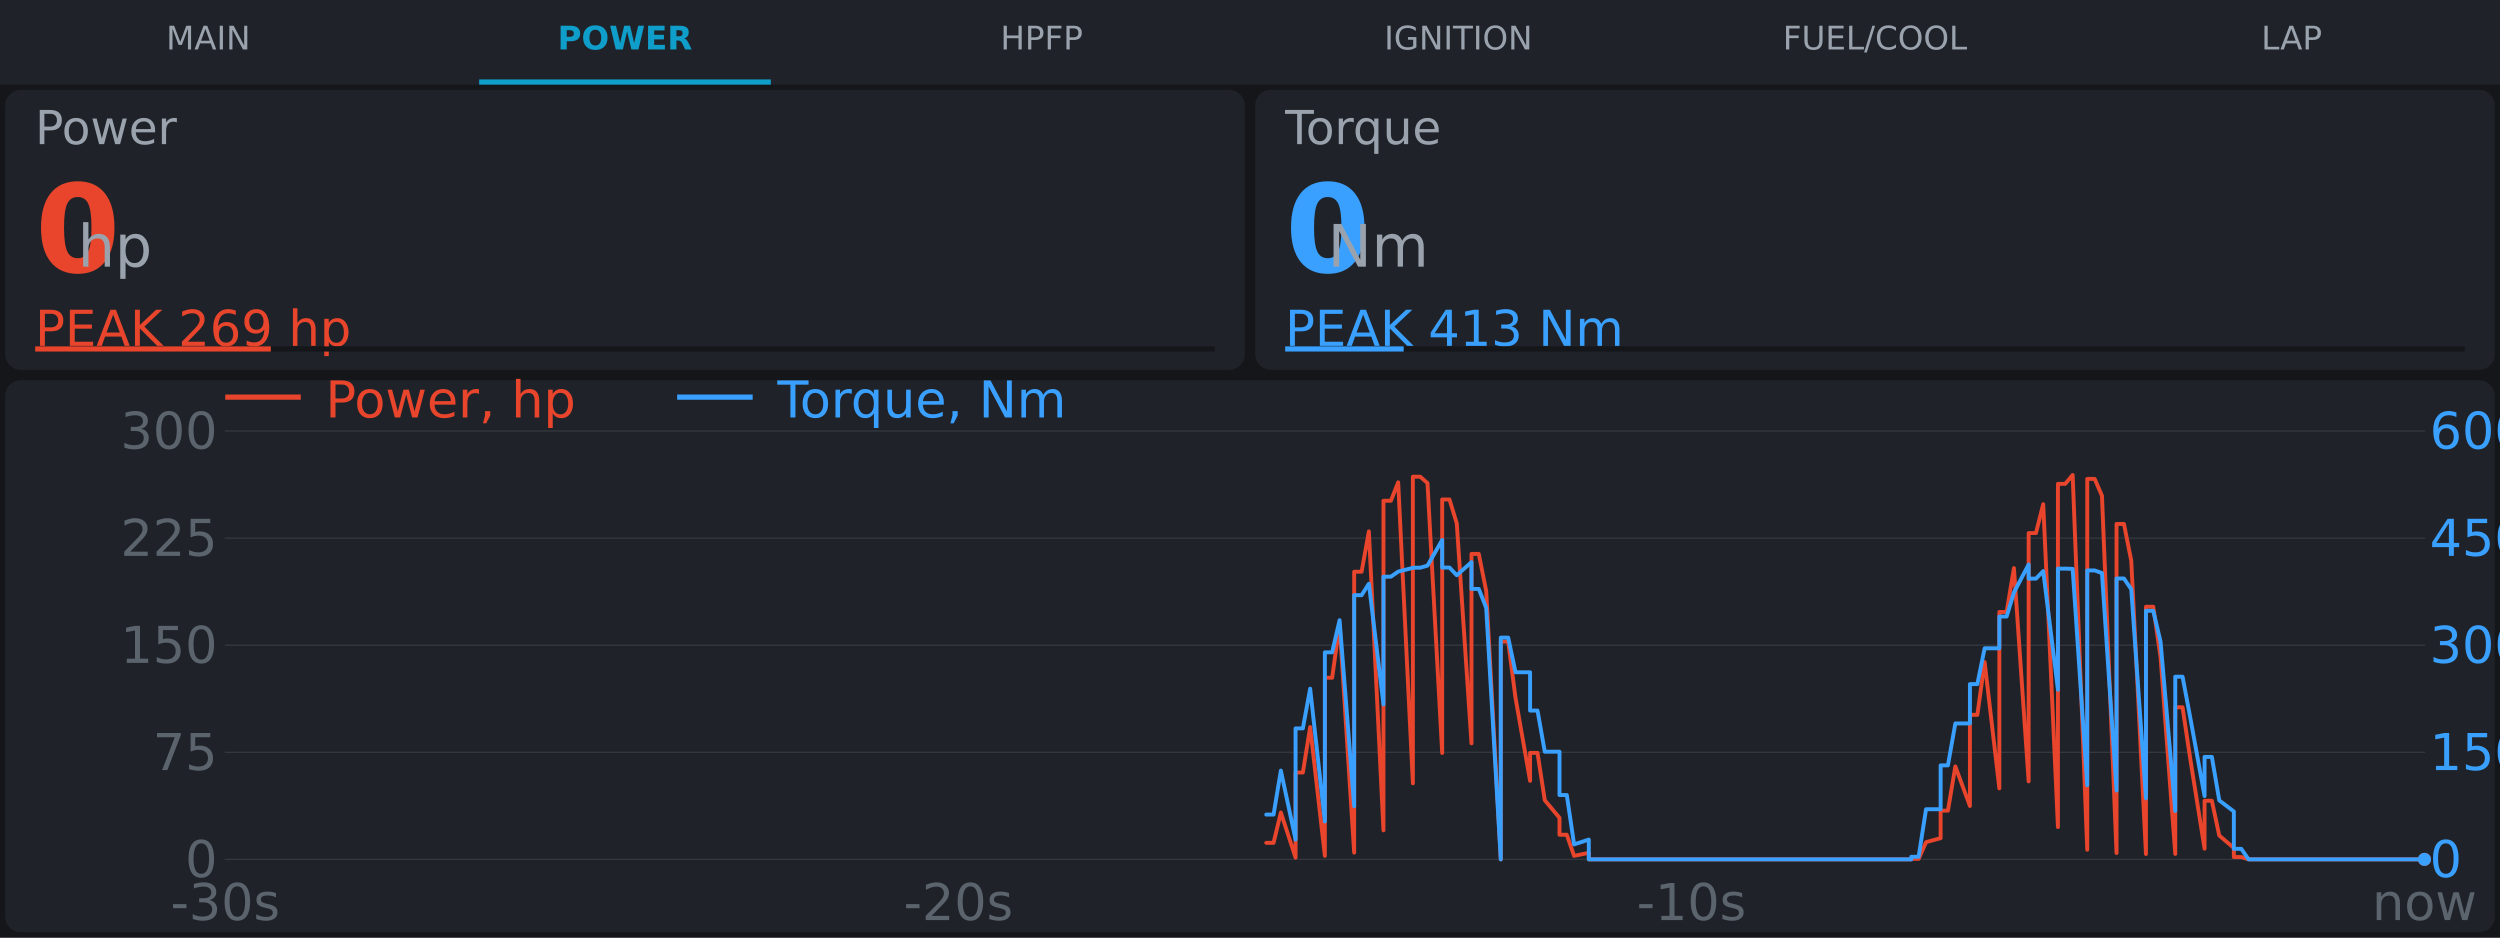
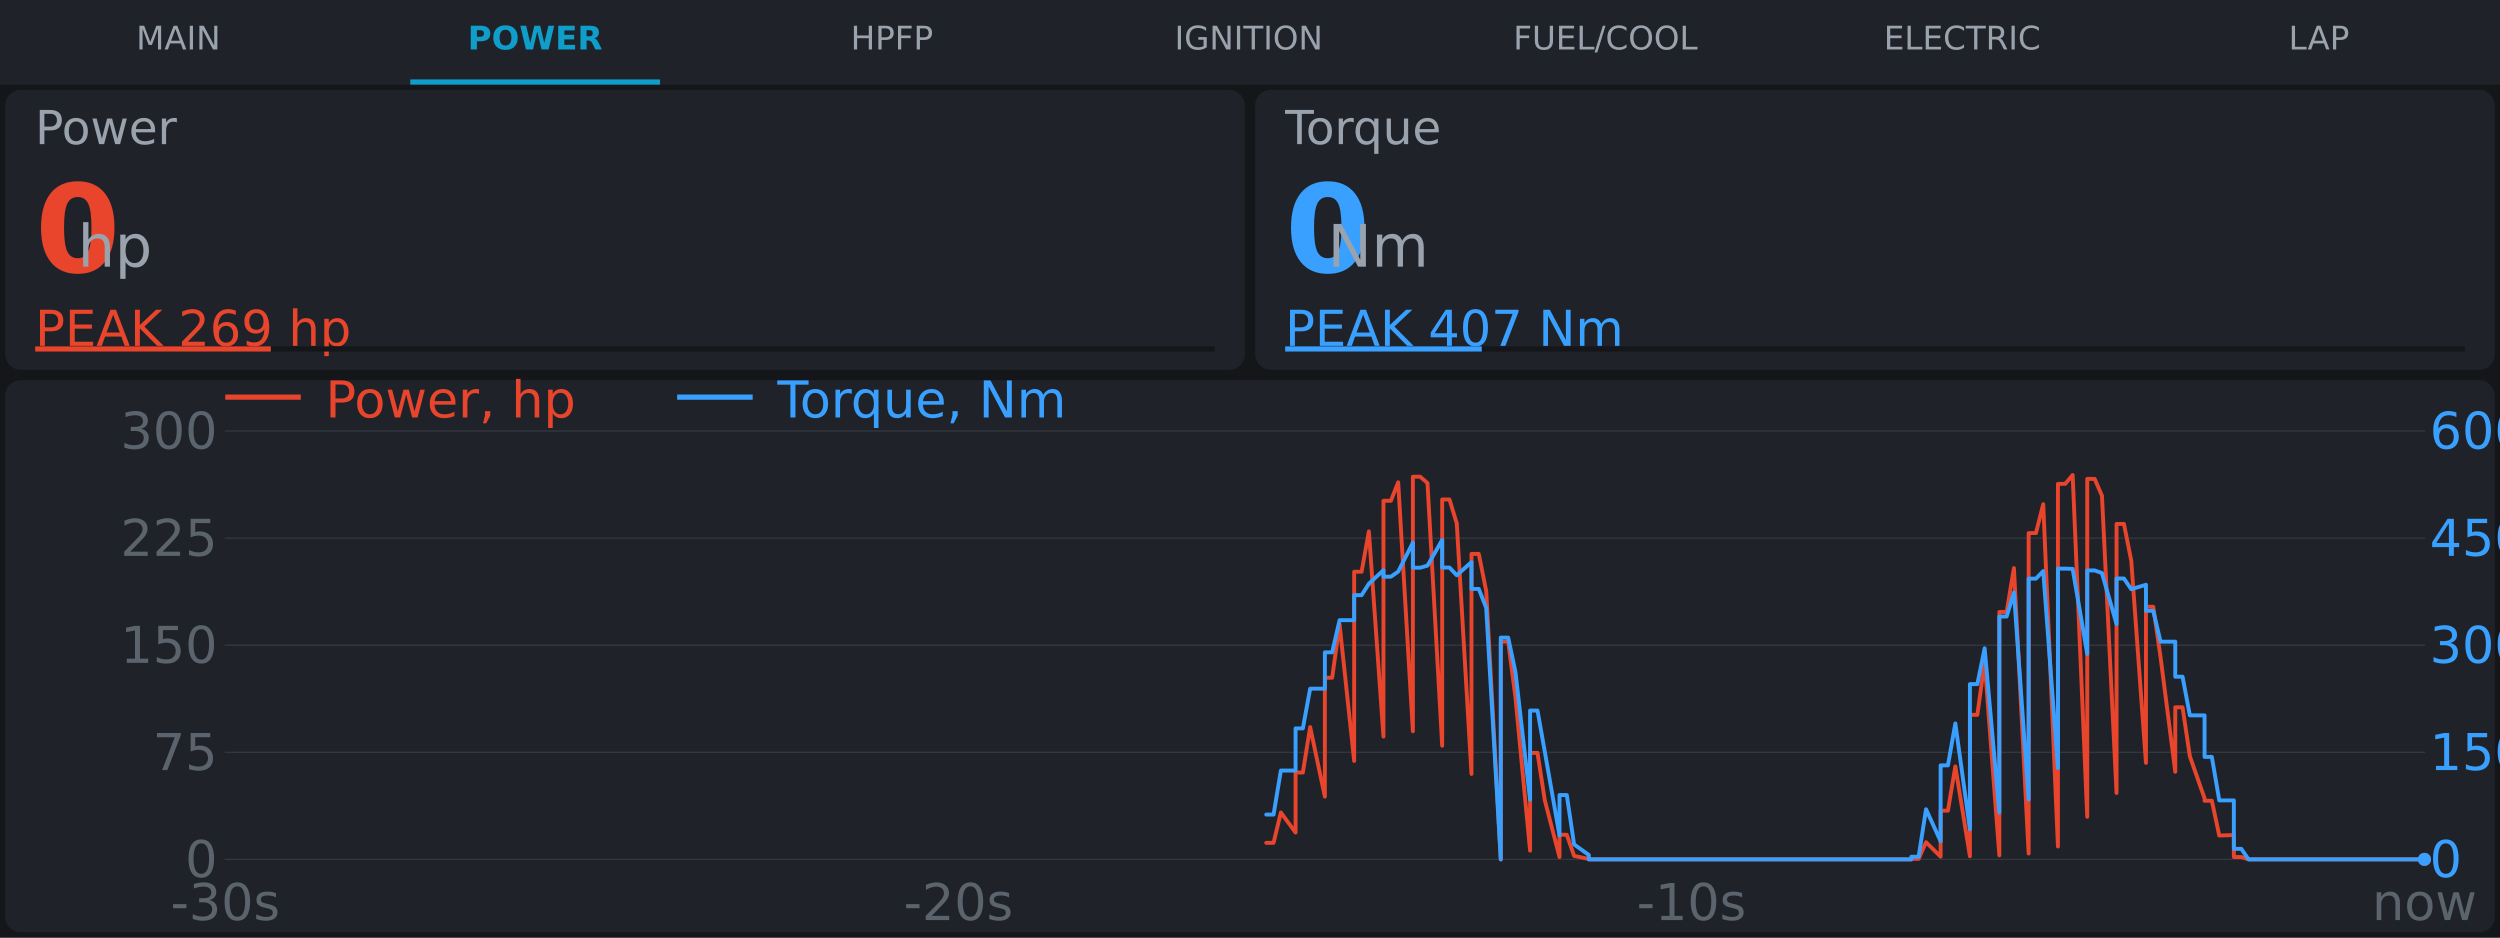
<svg xmlns="http://www.w3.org/2000/svg" width="1920" height="720" viewBox="0 0 1920 720">
  <rect x="0" y="0" width="1920" height="720" fill="#000" />
  <rect x="0" y="0" width="1920" height="720" fill="#14161a" />
  <rect x="0" y="0" width="1920" height="65" fill="#1f2329" />
-   <text x="160" y="38.0" fill="#9aa3ad" font-family="DejaVu Sans, Arial, sans-serif" font-size="25" text-anchor="middle">MAIN</text>
-   <text x="480" y="38.0" fill="#0f9dca" font-family="DejaVu Sans, Arial, sans-serif" font-size="25" font-weight="bold" text-anchor="middle">POWER</text>
-   <rect x="368" y="61" width="224" height="4" fill="#0f9dca" />
-   <text x="800" y="38.0" fill="#9aa3ad" font-family="DejaVu Sans, Arial, sans-serif" font-size="25" text-anchor="middle">HPFP</text>
-   <text x="1120" y="38.0" fill="#9aa3ad" font-family="DejaVu Sans, Arial, sans-serif" font-size="25" text-anchor="middle">IGNITION</text>
-   <text x="1440" y="38.0" fill="#9aa3ad" font-family="DejaVu Sans, Arial, sans-serif" font-size="25" text-anchor="middle">FUEL/COOL</text>
-   <text x="1760" y="38.0" fill="#9aa3ad" font-family="DejaVu Sans, Arial, sans-serif" font-size="25" text-anchor="middle">LAP</text>
+   <text x="137" y="38.0" fill="#9aa3ad" font-family="DejaVu Sans, Arial, sans-serif" font-size="25" text-anchor="middle">MAIN</text>
+   <text x="411" y="38.0" fill="#0f9dca" font-family="DejaVu Sans, Arial, sans-serif" font-size="25" font-weight="bold" text-anchor="middle">POWER</text>
+   <rect x="315.1" y="61" width="191.8" height="4" fill="#0f9dca" />
+   <text x="685" y="38.0" fill="#9aa3ad" font-family="DejaVu Sans, Arial, sans-serif" font-size="25" text-anchor="middle">HPFP</text>
+   <text x="959" y="38.0" fill="#9aa3ad" font-family="DejaVu Sans, Arial, sans-serif" font-size="25" text-anchor="middle">IGNITION</text>
+   <text x="1233" y="38.0" fill="#9aa3ad" font-family="DejaVu Sans, Arial, sans-serif" font-size="25" text-anchor="middle">FUEL/COOL</text>
+   <text x="1507" y="38.0" fill="#9aa3ad" font-family="DejaVu Sans, Arial, sans-serif" font-size="25" text-anchor="middle">ELECTRIC</text>
+   <text x="1781" y="38.0" fill="#9aa3ad" font-family="DejaVu Sans, Arial, sans-serif" font-size="25" text-anchor="middle">LAP</text>
  <rect x="4" y="69" width="952" height="215" rx="12" fill="#1f2329" />
  <text x="27" y="110.7" fill="#9aa3ad" font-family="DejaVu Sans, Arial, sans-serif" font-size="36" text-anchor="start">Power</text>
  <text x="27" y="209.0" fill="#e8452c" font-family="DejaVu Sans, Arial, sans-serif" font-size="94" font-weight="bold" text-anchor="start">0</text>
  <text x="59.75" y="204.8" fill="#9aa3ad" font-family="DejaVu Sans, Arial, sans-serif" font-size="45" text-anchor="start">hp</text>
  <text x="27" y="265.6" fill="#e8452c" font-family="DejaVu Sans, Arial, sans-serif" font-size="38" text-anchor="start">PEAK 269 hp</text>
  <rect x="27" y="266" width="906" height="4" fill="#14161a" />
  <rect x="27" y="266" width="181" height="4" fill="#e8452c" />
  <rect x="964" y="69" width="952" height="215" rx="12" fill="#1f2329" />
  <text x="987" y="110.7" fill="#9aa3ad" font-family="DejaVu Sans, Arial, sans-serif" font-size="36" text-anchor="start">Torque</text>
  <text x="987" y="209.0" fill="#3aa0ff" font-family="DejaVu Sans, Arial, sans-serif" font-size="94" font-weight="bold" text-anchor="start">0</text>
  <text x="1019.75" y="204.8" fill="#9aa3ad" font-family="DejaVu Sans, Arial, sans-serif" font-size="45" text-anchor="start">Nm</text>
-   <text x="987" y="265.6" fill="#3aa0ff" font-family="DejaVu Sans, Arial, sans-serif" font-size="38" text-anchor="start">PEAK 413 Nm</text>
+   <text x="987" y="265.6" fill="#3aa0ff" font-family="DejaVu Sans, Arial, sans-serif" font-size="38" text-anchor="start">PEAK 407 Nm</text>
  <rect x="987" y="266" width="906" height="4" fill="#14161a" />
-   <rect x="987" y="266" width="91" height="4" fill="#3aa0ff" />
+   <rect x="987" y="266" width="151" height="4" fill="#3aa0ff" />
  <rect x="4" y="292" width="1912" height="424" rx="12" fill="#1f2329" />
  <path d="M173.0 660.0 L1862.0 660.0 " fill="none" stroke="#33383f" stroke-width="1" stroke-linejoin="round" stroke-linecap="round" />
  <text x="167" y="673.6" fill="#5b636c" font-family="DejaVu Sans, Arial, sans-serif" font-size="39" text-anchor="end">0</text>
  <path d="M173.0 577.8 L1862.0 577.8 " fill="none" stroke="#33383f" stroke-width="1" stroke-linejoin="round" stroke-linecap="round" />
  <text x="167" y="591.4" fill="#5b636c" font-family="DejaVu Sans, Arial, sans-serif" font-size="39" text-anchor="end">75</text>
  <path d="M173.0 495.5 L1862.0 495.5 " fill="none" stroke="#33383f" stroke-width="1" stroke-linejoin="round" stroke-linecap="round" />
  <text x="167" y="509.1" fill="#5b636c" font-family="DejaVu Sans, Arial, sans-serif" font-size="39" text-anchor="end">150</text>
  <path d="M173.0 413.3 L1862.0 413.3 " fill="none" stroke="#33383f" stroke-width="1" stroke-linejoin="round" stroke-linecap="round" />
  <text x="167" y="426.9" fill="#5b636c" font-family="DejaVu Sans, Arial, sans-serif" font-size="39" text-anchor="end">225</text>
  <path d="M173.0 331.0 L1862.0 331.0 " fill="none" stroke="#33383f" stroke-width="1" stroke-linejoin="round" stroke-linecap="round" />
  <text x="167" y="344.6" fill="#5b636c" font-family="DejaVu Sans, Arial, sans-serif" font-size="39" text-anchor="end">300</text>
  <text x="1866" y="673.6" fill="#3aa0ff" font-family="DejaVu Sans, Arial, sans-serif" font-size="39" text-anchor="start">0</text>
  <text x="1866" y="591.4" fill="#3aa0ff" font-family="DejaVu Sans, Arial, sans-serif" font-size="39" text-anchor="start">150</text>
  <text x="1866" y="509.1" fill="#3aa0ff" font-family="DejaVu Sans, Arial, sans-serif" font-size="39" text-anchor="start">300</text>
  <text x="1866" y="426.9" fill="#3aa0ff" font-family="DejaVu Sans, Arial, sans-serif" font-size="39" text-anchor="start">450</text>
  <text x="1866" y="344.6" fill="#3aa0ff" font-family="DejaVu Sans, Arial, sans-serif" font-size="39" text-anchor="start">600</text>
  <text x="173" y="706.6" fill="#5b636c" font-family="DejaVu Sans, Arial, sans-serif" font-size="39" text-anchor="middle">-30s</text>
  <text x="736" y="706.6" fill="#5b636c" font-family="DejaVu Sans, Arial, sans-serif" font-size="39" text-anchor="middle">-20s</text>
  <text x="1299" y="706.6" fill="#5b636c" font-family="DejaVu Sans, Arial, sans-serif" font-size="39" text-anchor="middle">-10s</text>
  <text x="1862" y="706.6" fill="#5b636c" font-family="DejaVu Sans, Arial, sans-serif" font-size="39" text-anchor="middle">now</text>
-   <path d="M972.5 647.3 L978.1 647.3 L983.7 624.0 L983.7 624.0 L995.0 658.7 L995.0 593.3 L1000.6 593.3 L1006.2 558.4 L1006.2 558.4 L1017.5 657.3 L1017.5 520.5 L1023.1 520.5 L1028.8 479.6 L1028.8 479.6 L1040.0 654.8 L1040.0 439.1 L1045.7 439.1 L1051.3 408.1 L1051.3 408.1 L1062.5 637.7 L1062.5 384.6 L1068.2 384.6 L1073.8 370.4 L1073.8 370.4 L1085.1 601.6 L1085.1 366.1 L1090.7 366.1 L1096.3 371.0 L1096.3 371.0 L1107.6 578.3 L1107.6 383.6 L1113.2 383.6 L1118.8 402.0 L1118.8 402.0 L1130.1 570.9 L1130.1 425.4 L1135.7 425.4 L1141.4 453.9 L1141.4 453.9 L1152.6 660.0 L1152.6 492.8 L1158.3 492.8 L1163.9 535.9 L1163.9 535.9 L1175.1 599.7 L1175.1 578.2 L1180.8 578.2 L1186.4 614.6 L1186.4 614.6 L1197.7 628.1 L1197.7 641.1 L1203.3 641.1 L1208.9 657.3 L1208.9 657.3 L1220.2 655.0 L1220.2 660.0 L1225.8 660.0 L1231.4 660.0 L1231.4 660.0 L1242.7 660.0 L1242.7 660.0 L1248.3 660.0 L1254.0 660.0 L1254.0 660.0 L1265.2 660.0 L1265.2 660.0 L1270.8 660.0 L1276.5 660.0 L1276.5 660.0 L1287.7 660.0 L1287.7 660.0 L1293.4 660.0 L1299.0 660.0 L1299.0 660.0 L1310.3 660.0 L1310.3 660.0 L1315.9 660.0 L1321.5 660.0 L1321.5 660.0 L1332.8 660.0 L1332.8 660.0 L1338.4 660.0 L1344.0 660.0 L1344.0 660.0 L1355.3 660.0 L1355.3 660.0 L1360.9 660.0 L1366.6 660.0 L1366.6 660.0 L1377.8 660.0 L1377.8 660.0 L1383.5 660.0 L1389.1 660.0 L1389.1 660.0 L1400.3 660.0 L1400.3 660.0 L1406.0 660.0 L1411.6 660.0 L1411.6 660.0 L1422.9 660.0 L1422.9 660.0 L1428.5 660.0 L1434.1 660.0 L1434.1 660.0 L1445.4 660.0 L1445.4 660.0 L1451.0 660.0 L1456.6 660.0 L1456.6 660.0 L1467.9 660.0 L1467.9 659.6 L1473.5 659.6 L1479.2 646.8 L1479.2 646.8 L1490.4 643.7 L1490.4 622.6 L1496.0 622.6 L1501.7 588.6 L1501.7 588.6 L1512.9 619.0 L1512.9 549.0 L1518.6 549.0 L1524.2 508.5 L1524.2 508.5 L1535.5 605.5 L1535.5 470.0 L1541.1 470.0 L1546.7 436.3 L1546.7 436.3 L1558.0 600.1 L1558.0 409.4 L1563.6 409.4 L1569.2 387.2 L1569.2 387.2 L1580.5 635.2 L1580.5 371.6 L1586.1 371.6 L1591.8 364.8 L1591.8 364.8 L1603.0 652.6 L1603.0 367.8 L1608.7 367.8 L1614.3 380.7 L1614.3 380.7 L1625.5 655.1 L1625.5 402.4 L1631.2 402.4 L1636.8 430.6 L1636.8 430.6 L1648.1 655.9 L1648.1 466.0 L1653.7 466.0 L1659.3 504.7 L1659.3 504.7 L1670.6 655.8 L1670.6 543.2 L1676.2 543.2 L1681.8 580.8 L1681.8 580.8 L1693.1 651.8 L1693.1 615.0 L1698.7 615.0 L1704.4 641.7 L1704.4 641.7 L1715.6 651.2 L1715.6 658.2 L1721.3 658.2 L1726.9 660.0 L1726.9 660.0 L1738.1 660.0 L1738.1 660.0 L1743.8 660.0 L1749.4 660.0 L1749.4 660.0 L1760.7 660.0 L1760.7 660.0 L1766.3 660.0 L1771.9 660.0 L1771.9 660.0 L1783.2 660.0 L1783.2 660.0 L1788.8 660.0 L1794.4 660.0 L1794.4 660.0 L1805.7 660.0 L1805.7 660.0 L1811.3 660.0 L1817.0 660.0 L1817.0 660.0 L1828.2 660.0 L1828.2 660.0 L1833.8 660.0 L1839.5 660.0 L1839.5 660.0 L1850.7 660.0 L1850.7 660.0 L1856.4 660.0 L1862.0 660.0 L1862.0 660.0 " fill="none" stroke="#e8452c" stroke-width="3" stroke-linejoin="round" stroke-linecap="round" />
+   <path d="M972.5 647.3 L978.1 647.3 L983.7 624.0 L983.7 624.0 L995.0 639.4 L995.0 593.3 L1000.6 593.3 L1006.2 558.4 L1006.2 558.4 L1017.5 611.8 L1017.5 520.5 L1023.1 520.5 L1028.8 479.6 L1028.8 479.6 L1040.0 584.4 L1040.0 439.1 L1045.7 439.1 L1051.3 408.1 L1051.3 408.1 L1062.5 565.7 L1062.5 384.6 L1068.2 384.6 L1073.8 370.4 L1073.8 370.4 L1085.1 561.6 L1085.1 366.1 L1090.7 366.1 L1096.3 371.0 L1096.3 371.0 L1107.6 572.7 L1107.6 383.6 L1113.2 383.6 L1118.8 402.0 L1118.8 402.0 L1130.1 594.4 L1130.1 425.4 L1135.7 425.4 L1141.4 453.9 L1141.4 453.9 L1152.6 660.0 L1152.6 492.8 L1158.3 492.8 L1163.9 535.9 L1163.9 535.9 L1175.1 653.3 L1175.1 578.2 L1180.8 578.2 L1186.4 614.6 L1186.4 614.6 L1197.7 658.2 L1197.7 641.1 L1203.3 641.1 L1208.9 657.3 L1208.9 657.3 L1220.2 659.7 L1220.2 660.0 L1225.8 660.0 L1231.4 660.0 L1231.4 660.0 L1242.7 660.0 L1242.7 660.0 L1248.3 660.0 L1254.0 660.0 L1254.0 660.0 L1265.2 660.0 L1265.2 660.0 L1270.8 660.0 L1276.5 660.0 L1276.5 660.0 L1287.7 660.0 L1287.7 660.0 L1293.4 660.0 L1299.0 660.0 L1299.0 660.0 L1310.3 660.0 L1310.3 660.0 L1315.9 660.0 L1321.5 660.0 L1321.5 660.0 L1332.8 660.0 L1332.8 660.0 L1338.4 660.0 L1344.0 660.0 L1344.0 660.0 L1355.3 660.0 L1355.3 660.0 L1360.9 660.0 L1366.6 660.0 L1366.6 660.0 L1377.8 660.0 L1377.8 660.0 L1383.5 660.0 L1389.1 660.0 L1389.1 660.0 L1400.3 660.0 L1400.3 660.0 L1406.0 660.0 L1411.6 660.0 L1411.6 660.0 L1422.9 660.0 L1422.9 660.0 L1428.5 660.0 L1434.1 660.0 L1434.1 660.0 L1445.4 660.0 L1445.4 660.0 L1451.0 660.0 L1456.6 660.0 L1456.6 660.0 L1467.9 660.0 L1467.9 659.6 L1473.5 659.6 L1479.2 646.8 L1479.2 646.8 L1490.4 657.9 L1490.4 622.6 L1496.0 622.6 L1501.7 588.6 L1501.7 588.6 L1512.9 657.6 L1512.9 549.0 L1518.6 549.0 L1524.2 508.5 L1524.2 508.5 L1535.5 656.9 L1535.5 470.0 L1541.1 470.0 L1546.7 436.3 L1546.7 436.3 L1558.0 655.5 L1558.0 409.4 L1563.6 409.4 L1569.2 387.2 L1569.2 387.2 L1580.5 650.1 L1580.5 371.6 L1586.1 371.6 L1591.8 364.8 L1591.8 364.8 L1603.0 627.3 L1603.0 367.8 L1608.7 367.8 L1614.3 380.7 L1614.3 380.7 L1625.5 609.0 L1625.5 402.4 L1631.2 402.4 L1636.8 430.6 L1636.8 430.6 L1648.1 585.9 L1648.1 466.0 L1653.7 466.0 L1659.3 504.7 L1659.3 504.7 L1670.6 592.7 L1670.6 543.2 L1676.2 543.2 L1681.8 580.8 L1681.8 580.8 L1693.1 613.1 L1693.1 615.0 L1698.7 615.0 L1704.4 641.7 L1704.4 641.7 L1715.6 641.3 L1715.6 658.2 L1721.3 658.2 L1726.9 660.0 L1726.9 660.0 L1738.1 660.0 L1738.1 660.0 L1743.8 660.0 L1749.4 660.0 L1749.4 660.0 L1760.7 660.0 L1760.7 660.0 L1766.3 660.0 L1771.9 660.0 L1771.9 660.0 L1783.2 660.0 L1783.2 660.0 L1788.8 660.0 L1794.4 660.0 L1794.4 660.0 L1805.7 660.0 L1805.7 660.0 L1811.3 660.0 L1817.0 660.0 L1817.0 660.0 L1828.2 660.0 L1828.2 660.0 L1833.8 660.0 L1839.5 660.0 L1839.5 660.0 L1850.7 660.0 L1850.7 660.0 L1856.4 660.0 L1862.0 660.0 L1862.0 660.0 " fill="none" stroke="#e8452c" stroke-width="3" stroke-linejoin="round" stroke-linecap="round" />
  <circle cx="1862" cy="660" r="5" fill="#e8452c" />
-   <path d="M972.5 625.6 L978.1 625.6 L983.7 591.8 L983.7 591.8 L995.0 644.8 L995.0 559.4 L1000.6 559.4 L1006.2 528.9 L1006.2 528.9 L1017.5 630.9 L1017.5 501.0 L1023.1 501.0 L1028.8 476.3 L1028.8 476.3 L1040.0 619.2 L1040.0 457.1 L1045.7 457.1 L1051.3 448.3 L1051.3 448.3 L1062.5 541.0 L1062.5 442.9 L1068.2 442.9 L1073.8 439.0 L1073.8 439.0 L1085.1 436.1 L1085.1 436.0 L1090.7 436.0 L1096.3 434.4 L1096.3 434.4 L1107.6 414.7 L1107.6 435.9 L1113.2 435.9 L1118.8 441.8 L1118.8 441.8 L1130.1 431.7 L1130.1 452.3 L1135.7 452.3 L1141.4 466.8 L1141.4 466.8 L1152.6 660.0 L1152.6 489.7 L1158.3 489.7 L1163.9 516.3 L1163.9 516.3 L1175.1 516.3 L1175.1 545.7 L1180.8 545.7 L1186.4 577.3 L1186.4 577.3 L1197.7 577.3 L1197.7 610.6 L1203.3 610.6 L1208.9 648.5 L1208.9 648.5 L1220.2 644.8 L1220.2 660.0 L1225.8 660.0 L1231.4 660.0 L1231.4 660.0 L1242.7 660.0 L1242.7 660.0 L1248.3 660.0 L1254.0 660.0 L1254.0 660.0 L1265.2 660.0 L1265.2 660.0 L1270.8 660.0 L1276.5 660.0 L1276.5 660.0 L1287.7 660.0 L1287.7 660.0 L1293.4 660.0 L1299.0 660.0 L1299.0 660.0 L1310.3 660.0 L1310.3 660.0 L1315.9 660.0 L1321.5 660.0 L1321.5 660.0 L1332.8 660.0 L1332.8 660.0 L1338.4 660.0 L1344.0 660.0 L1344.0 660.0 L1355.3 660.0 L1355.3 660.0 L1360.9 660.0 L1366.6 660.0 L1366.6 660.0 L1377.8 660.0 L1377.8 660.0 L1383.5 660.0 L1389.1 660.0 L1389.1 660.0 L1400.3 660.0 L1400.3 660.0 L1406.0 660.0 L1411.6 660.0 L1411.6 660.0 L1422.9 660.0 L1422.9 660.0 L1428.5 660.0 L1434.1 660.0 L1434.1 660.0 L1445.4 660.0 L1445.4 660.0 L1451.0 660.0 L1456.6 660.0 L1456.6 660.0 L1467.9 660.0 L1467.9 658.0 L1473.5 658.0 L1479.2 621.5 L1479.2 621.5 L1490.4 621.5 L1490.4 587.8 L1496.0 587.8 L1501.7 555.6 L1501.7 555.6 L1512.9 555.6 L1512.9 525.4 L1518.6 525.4 L1524.2 497.9 L1524.2 497.9 L1535.5 497.9 L1535.5 473.5 L1541.1 473.5 L1546.7 455.0 L1546.7 455.0 L1558.0 433.5 L1558.0 444.4 L1563.6 444.4 L1569.2 438.6 L1569.2 438.6 L1580.5 529.7 L1580.5 436.7 L1586.1 436.7 L1591.8 436.9 L1591.8 436.9 L1603.0 603.0 L1603.0 438.1 L1608.7 438.1 L1614.3 440.1 L1614.3 440.1 L1625.5 607.1 L1625.5 444.3 L1631.2 444.3 L1636.8 452.5 L1636.8 452.5 L1648.1 613.1 L1648.1 469.1 L1653.7 469.1 L1659.3 492.8 L1659.3 492.8 L1670.6 622.8 L1670.6 519.7 L1676.2 519.7 L1681.8 549.4 L1681.8 549.4 L1693.1 611.4 L1693.1 581.3 L1698.7 581.3 L1704.4 614.7 L1704.4 614.7 L1715.6 623.2 L1715.6 651.9 L1721.3 651.9 L1726.9 660.0 L1726.9 660.0 L1738.1 660.0 L1738.1 660.0 L1743.8 660.0 L1749.4 660.0 L1749.4 660.0 L1760.7 660.0 L1760.7 660.0 L1766.3 660.0 L1771.9 660.0 L1771.9 660.0 L1783.2 660.0 L1783.2 660.0 L1788.8 660.0 L1794.4 660.0 L1794.4 660.0 L1805.7 660.0 L1805.7 660.0 L1811.3 660.0 L1817.0 660.0 L1817.0 660.0 L1828.2 660.0 L1828.2 660.0 L1833.8 660.0 L1839.5 660.0 L1839.5 660.0 L1850.7 660.0 L1850.7 660.0 L1856.4 660.0 L1862.0 660.0 L1862.0 660.0 " fill="none" stroke="#3aa0ff" stroke-width="3" stroke-linejoin="round" stroke-linecap="round" />
+   <path d="M972.5 625.6 L978.1 625.6 L983.7 591.8 L983.7 591.8 L995.0 591.8 L995.0 559.4 L1000.6 559.4 L1006.2 528.9 L1006.2 528.9 L1017.5 528.9 L1017.5 501.0 L1023.1 501.0 L1028.8 476.3 L1028.8 476.3 L1040.0 476.3 L1040.0 457.1 L1045.7 457.1 L1051.3 448.3 L1051.3 448.3 L1062.5 437.9 L1062.5 442.9 L1068.2 442.9 L1073.8 439.0 L1073.8 439.0 L1085.1 416.8 L1085.1 436.0 L1090.7 436.0 L1096.3 434.4 L1096.3 434.4 L1107.6 414.7 L1107.6 435.9 L1113.2 435.9 L1118.8 441.8 L1118.8 441.8 L1130.1 431.7 L1130.1 452.3 L1135.7 452.3 L1141.4 466.8 L1141.4 466.8 L1152.6 660.0 L1152.6 489.7 L1158.3 489.7 L1163.9 516.3 L1163.9 516.3 L1175.1 614.2 L1175.1 545.7 L1180.8 545.7 L1186.4 577.3 L1186.4 577.3 L1197.7 641.6 L1197.7 610.6 L1203.3 610.6 L1208.9 648.5 L1208.9 648.5 L1220.2 656.6 L1220.2 660.0 L1225.8 660.0 L1231.4 660.0 L1231.4 660.0 L1242.7 660.0 L1242.7 660.0 L1248.3 660.0 L1254.0 660.0 L1254.0 660.0 L1265.2 660.0 L1265.2 660.0 L1270.8 660.0 L1276.5 660.0 L1276.5 660.0 L1287.7 660.0 L1287.7 660.0 L1293.4 660.0 L1299.0 660.0 L1299.0 660.0 L1310.3 660.0 L1310.3 660.0 L1315.9 660.0 L1321.5 660.0 L1321.5 660.0 L1332.8 660.0 L1332.8 660.0 L1338.4 660.0 L1344.0 660.0 L1344.0 660.0 L1355.3 660.0 L1355.3 660.0 L1360.9 660.0 L1366.6 660.0 L1366.6 660.0 L1377.8 660.0 L1377.8 660.0 L1383.5 660.0 L1389.1 660.0 L1389.1 660.0 L1400.3 660.0 L1400.3 660.0 L1406.0 660.0 L1411.6 660.0 L1411.6 660.0 L1422.9 660.0 L1422.9 660.0 L1428.5 660.0 L1434.1 660.0 L1434.1 660.0 L1445.4 660.0 L1445.4 660.0 L1451.0 660.0 L1456.6 660.0 L1456.6 660.0 L1467.9 660.0 L1467.9 658.0 L1473.5 658.0 L1479.2 621.5 L1479.2 621.5 L1490.4 646.1 L1490.4 587.8 L1496.0 587.8 L1501.7 555.6 L1501.7 555.6 L1512.9 636.8 L1512.9 525.4 L1518.6 525.4 L1524.2 497.9 L1524.2 497.9 L1535.5 624.0 L1535.5 473.5 L1541.1 473.5 L1546.7 455.0 L1546.7 455.0 L1558.0 614.0 L1558.0 444.4 L1563.6 444.4 L1569.2 438.6 L1569.2 438.6 L1580.5 589.9 L1580.5 436.7 L1586.1 436.7 L1591.8 436.9 L1591.8 436.9 L1603.0 502.2 L1603.0 438.1 L1608.7 438.1 L1614.3 440.1 L1614.3 440.1 L1625.5 479.3 L1625.5 444.3 L1631.2 444.3 L1636.8 452.5 L1636.8 452.5 L1648.1 449.1 L1648.1 469.1 L1653.7 469.1 L1659.3 492.8 L1659.3 492.8 L1670.6 492.8 L1670.6 519.7 L1676.2 519.7 L1681.8 549.4 L1681.8 549.4 L1693.1 549.4 L1693.1 581.3 L1698.7 581.3 L1704.4 614.7 L1704.4 614.7 L1715.6 614.7 L1715.6 651.9 L1721.3 651.9 L1726.9 660.0 L1726.9 660.0 L1738.1 660.0 L1738.1 660.0 L1743.8 660.0 L1749.4 660.0 L1749.4 660.0 L1760.7 660.0 L1760.7 660.0 L1766.3 660.0 L1771.9 660.0 L1771.9 660.0 L1783.2 660.0 L1783.2 660.0 L1788.8 660.0 L1794.4 660.0 L1794.4 660.0 L1805.7 660.0 L1805.7 660.0 L1811.3 660.0 L1817.0 660.0 L1817.0 660.0 L1828.2 660.0 L1828.2 660.0 L1833.8 660.0 L1839.5 660.0 L1839.5 660.0 L1850.7 660.0 L1850.7 660.0 L1856.4 660.0 L1862.0 660.0 L1862.0 660.0 " fill="none" stroke="#3aa0ff" stroke-width="3" stroke-linejoin="round" stroke-linecap="round" />
  <circle cx="1862" cy="660" r="5" fill="#3aa0ff" />
  <rect x="173" y="303" width="58" height="4" fill="#e8452c" />
  <text x="250" y="320.6" fill="#e8452c" font-family="DejaVu Sans, Arial, sans-serif" font-size="39" text-anchor="start">Power, hp</text>
  <rect x="520.05" y="303" width="58" height="4" fill="#3aa0ff" />
  <text x="597.05" y="320.6" fill="#3aa0ff" font-family="DejaVu Sans, Arial, sans-serif" font-size="39" text-anchor="start">Torque, Nm</text>
</svg>
